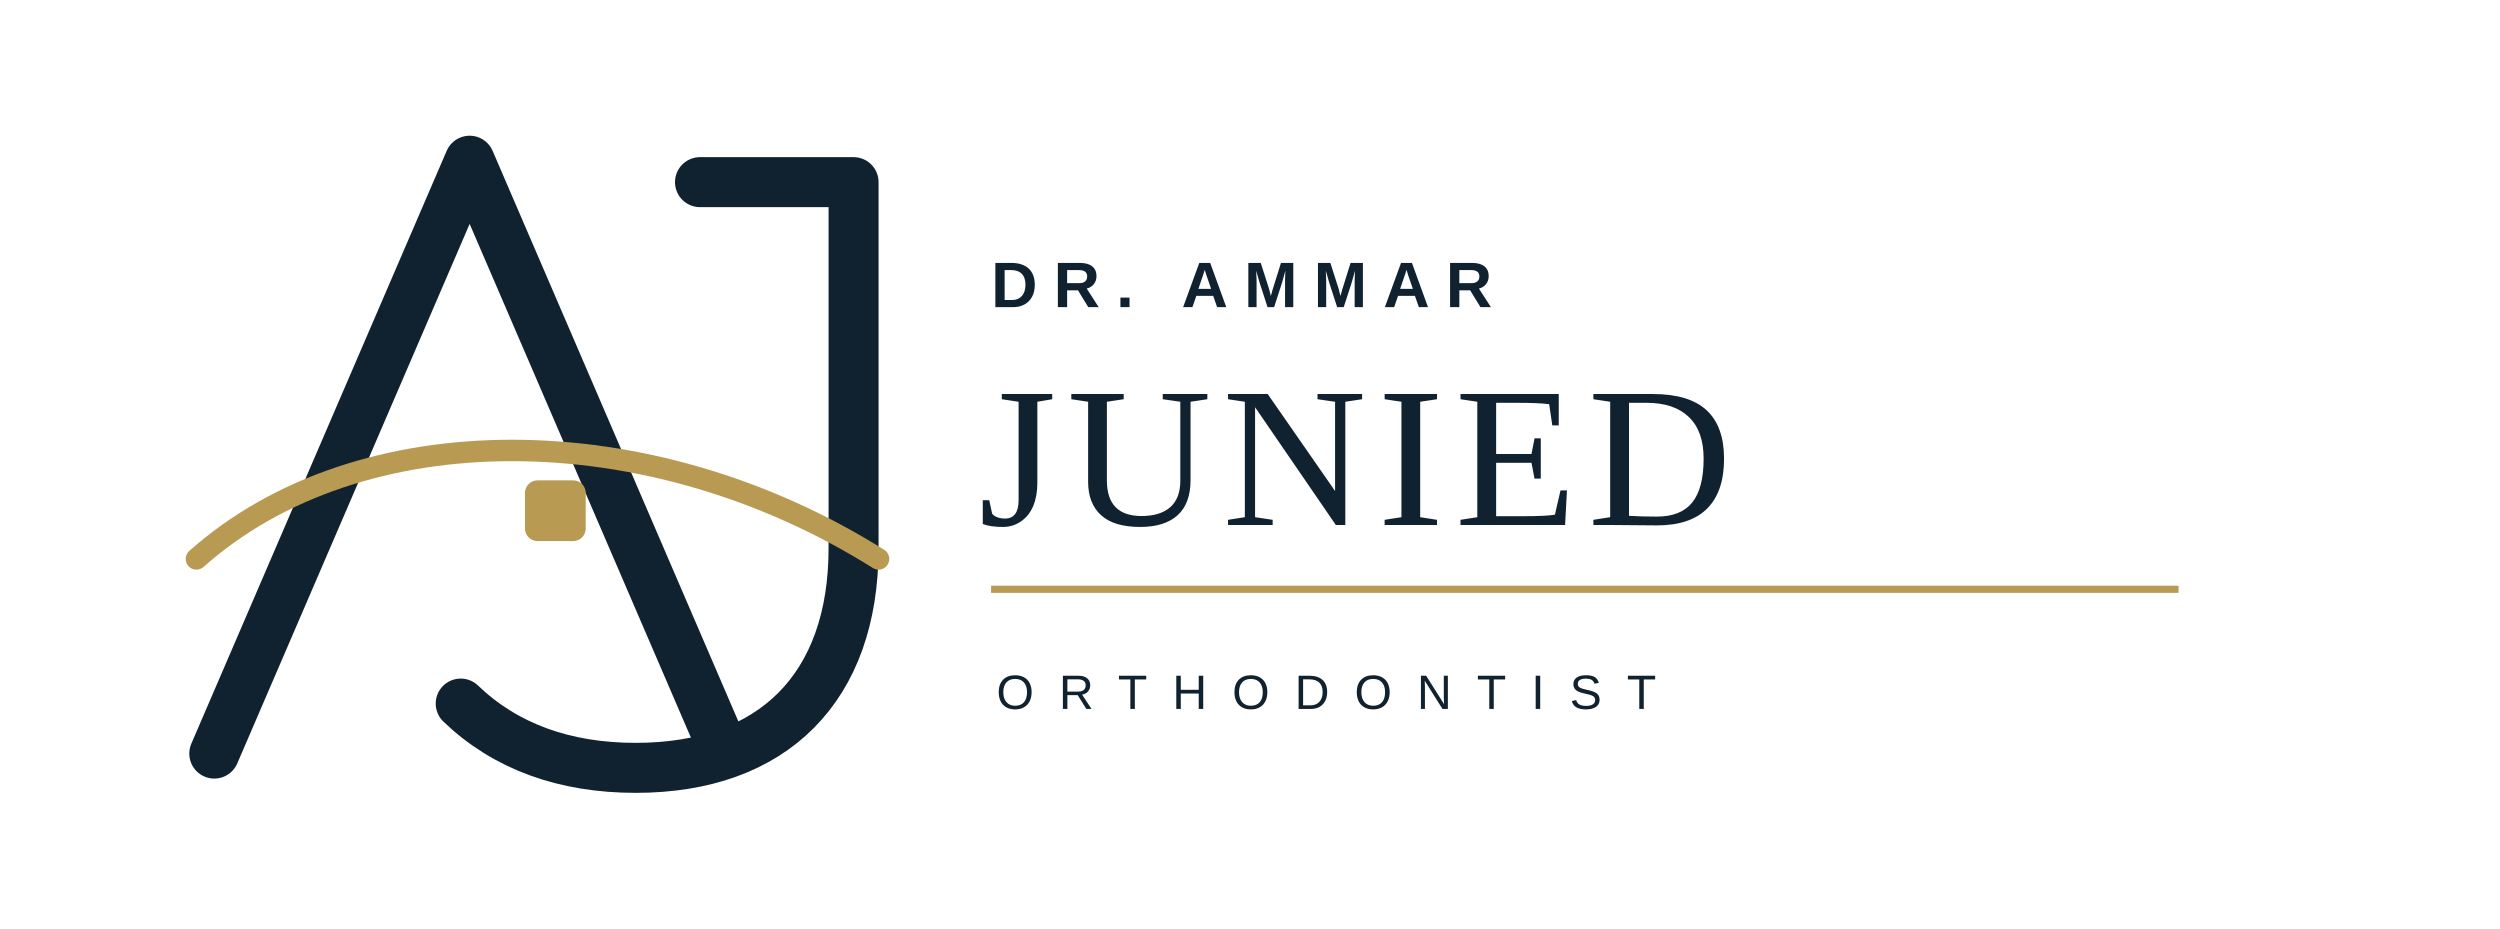
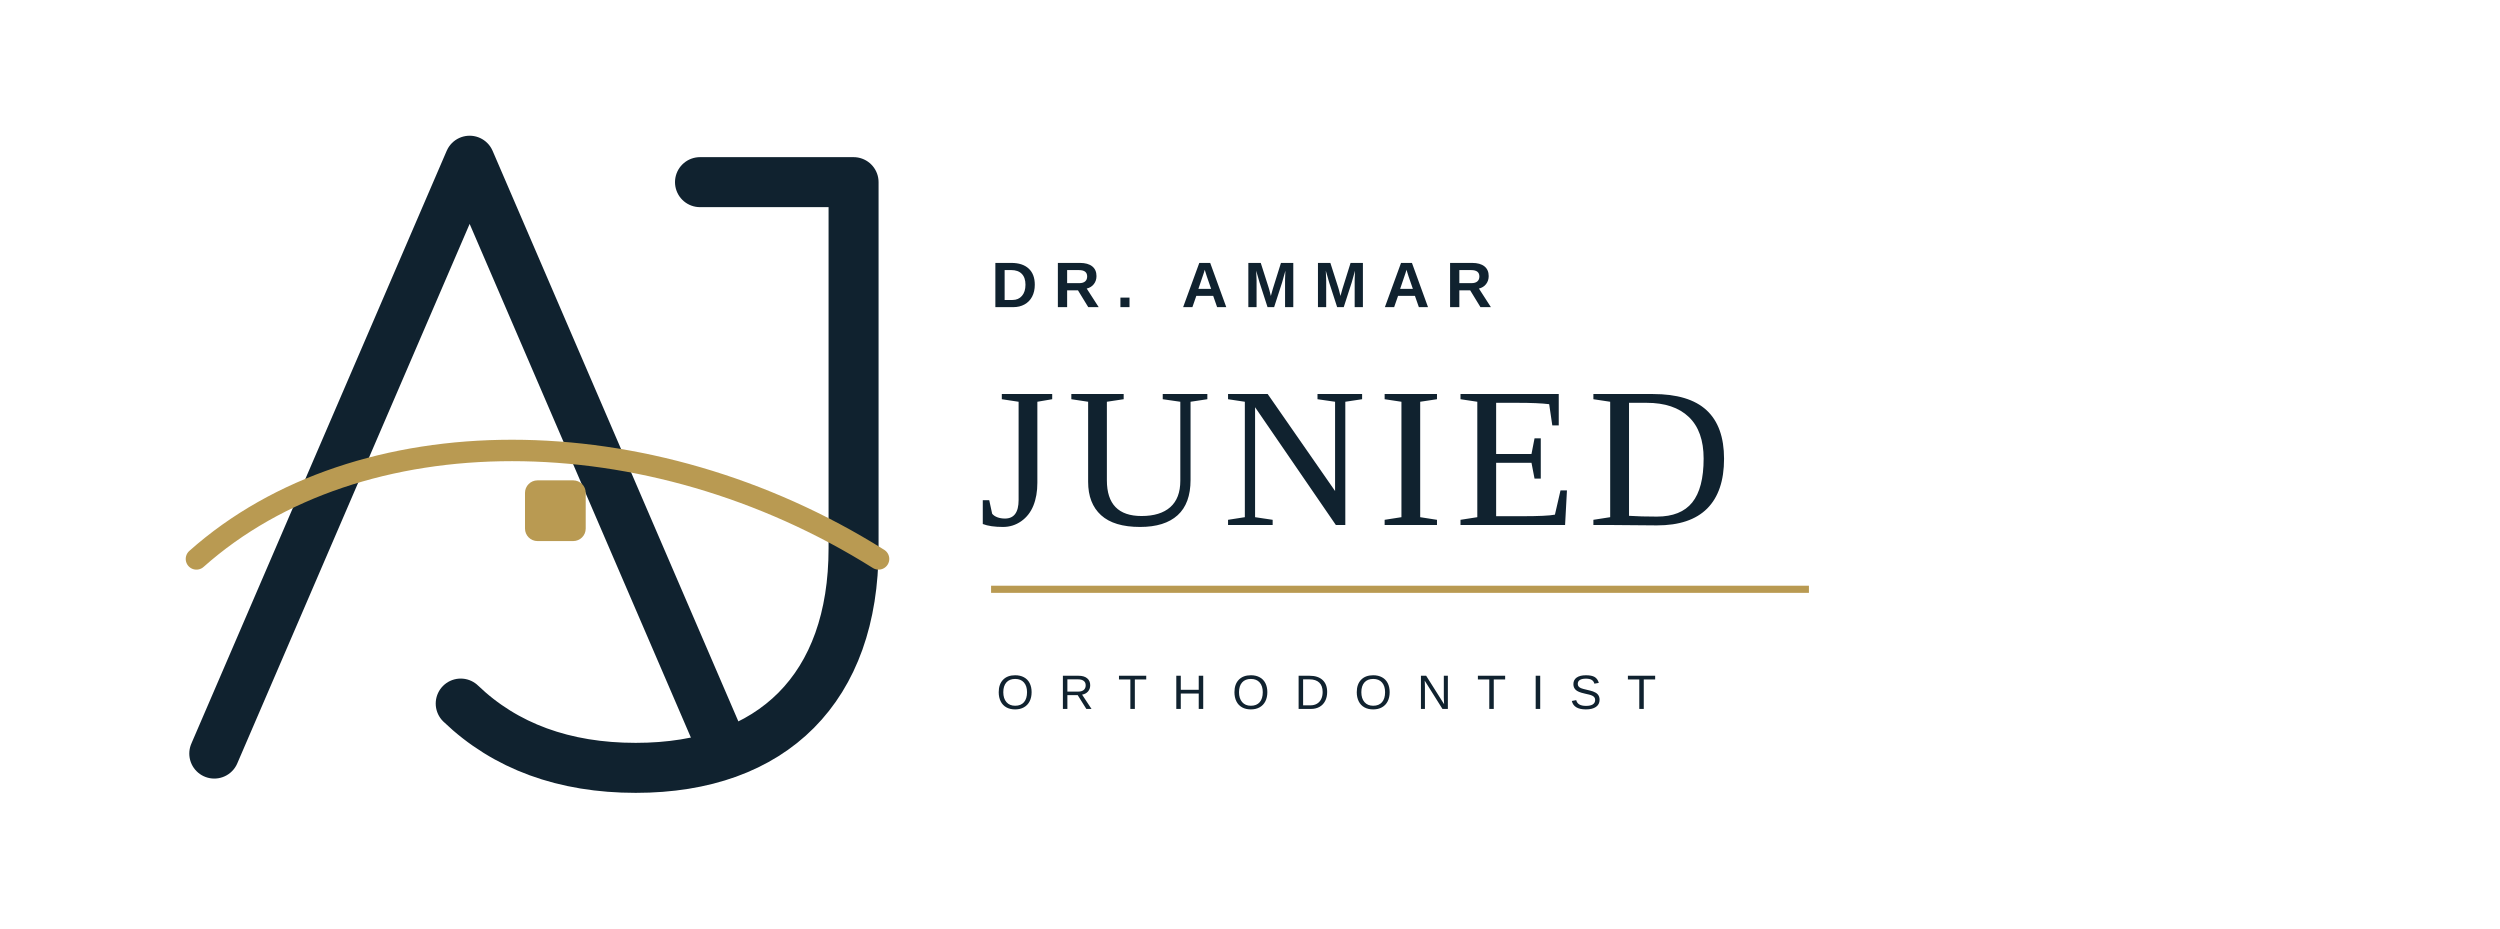
<svg xmlns="http://www.w3.org/2000/svg" viewBox="0 0 1400 520" role="img" aria-labelledby="title desc">
  <g transform="translate(38 28)" fill="none" stroke-linecap="round" stroke-linejoin="round">
    <path d="M82 394 225 62 368 394" stroke="#10222F" stroke-width="28" />
    <path d="M354 74h86v205c0 78-45 123-122 123-40 0-73-12-98-36" stroke="#10222F" stroke-width="28" />
    <path d="M72 285c91-81 253-81 382 0" stroke="#B99A52" stroke-width="12" />
    <rect x="256" y="241" width="34" height="34" rx="7" fill="#B99A52" stroke="none" />
  </g>
  <g fill="#10222F">
    <text x="555" y="172" font-family="Arial, Helvetica, sans-serif" font-size="36" font-weight="600" letter-spacing="9">DR. AMMAR</text>
    <text x="548" y="294" font-family="Georgia, 'Times New Roman', serif" font-size="112" font-weight="500" letter-spacing="6">JUNIED</text>
-     <path d="M555 330h665" stroke="#B99A52" stroke-width="4" />
+     <path d="M555 330h458" stroke="#B99A52" stroke-width="4" />
    <text x="558" y="397" font-family="Arial, Helvetica, sans-serif" font-size="27" font-weight="500" letter-spacing="14">ORTHODONTIST</text>
  </g>
</svg>
